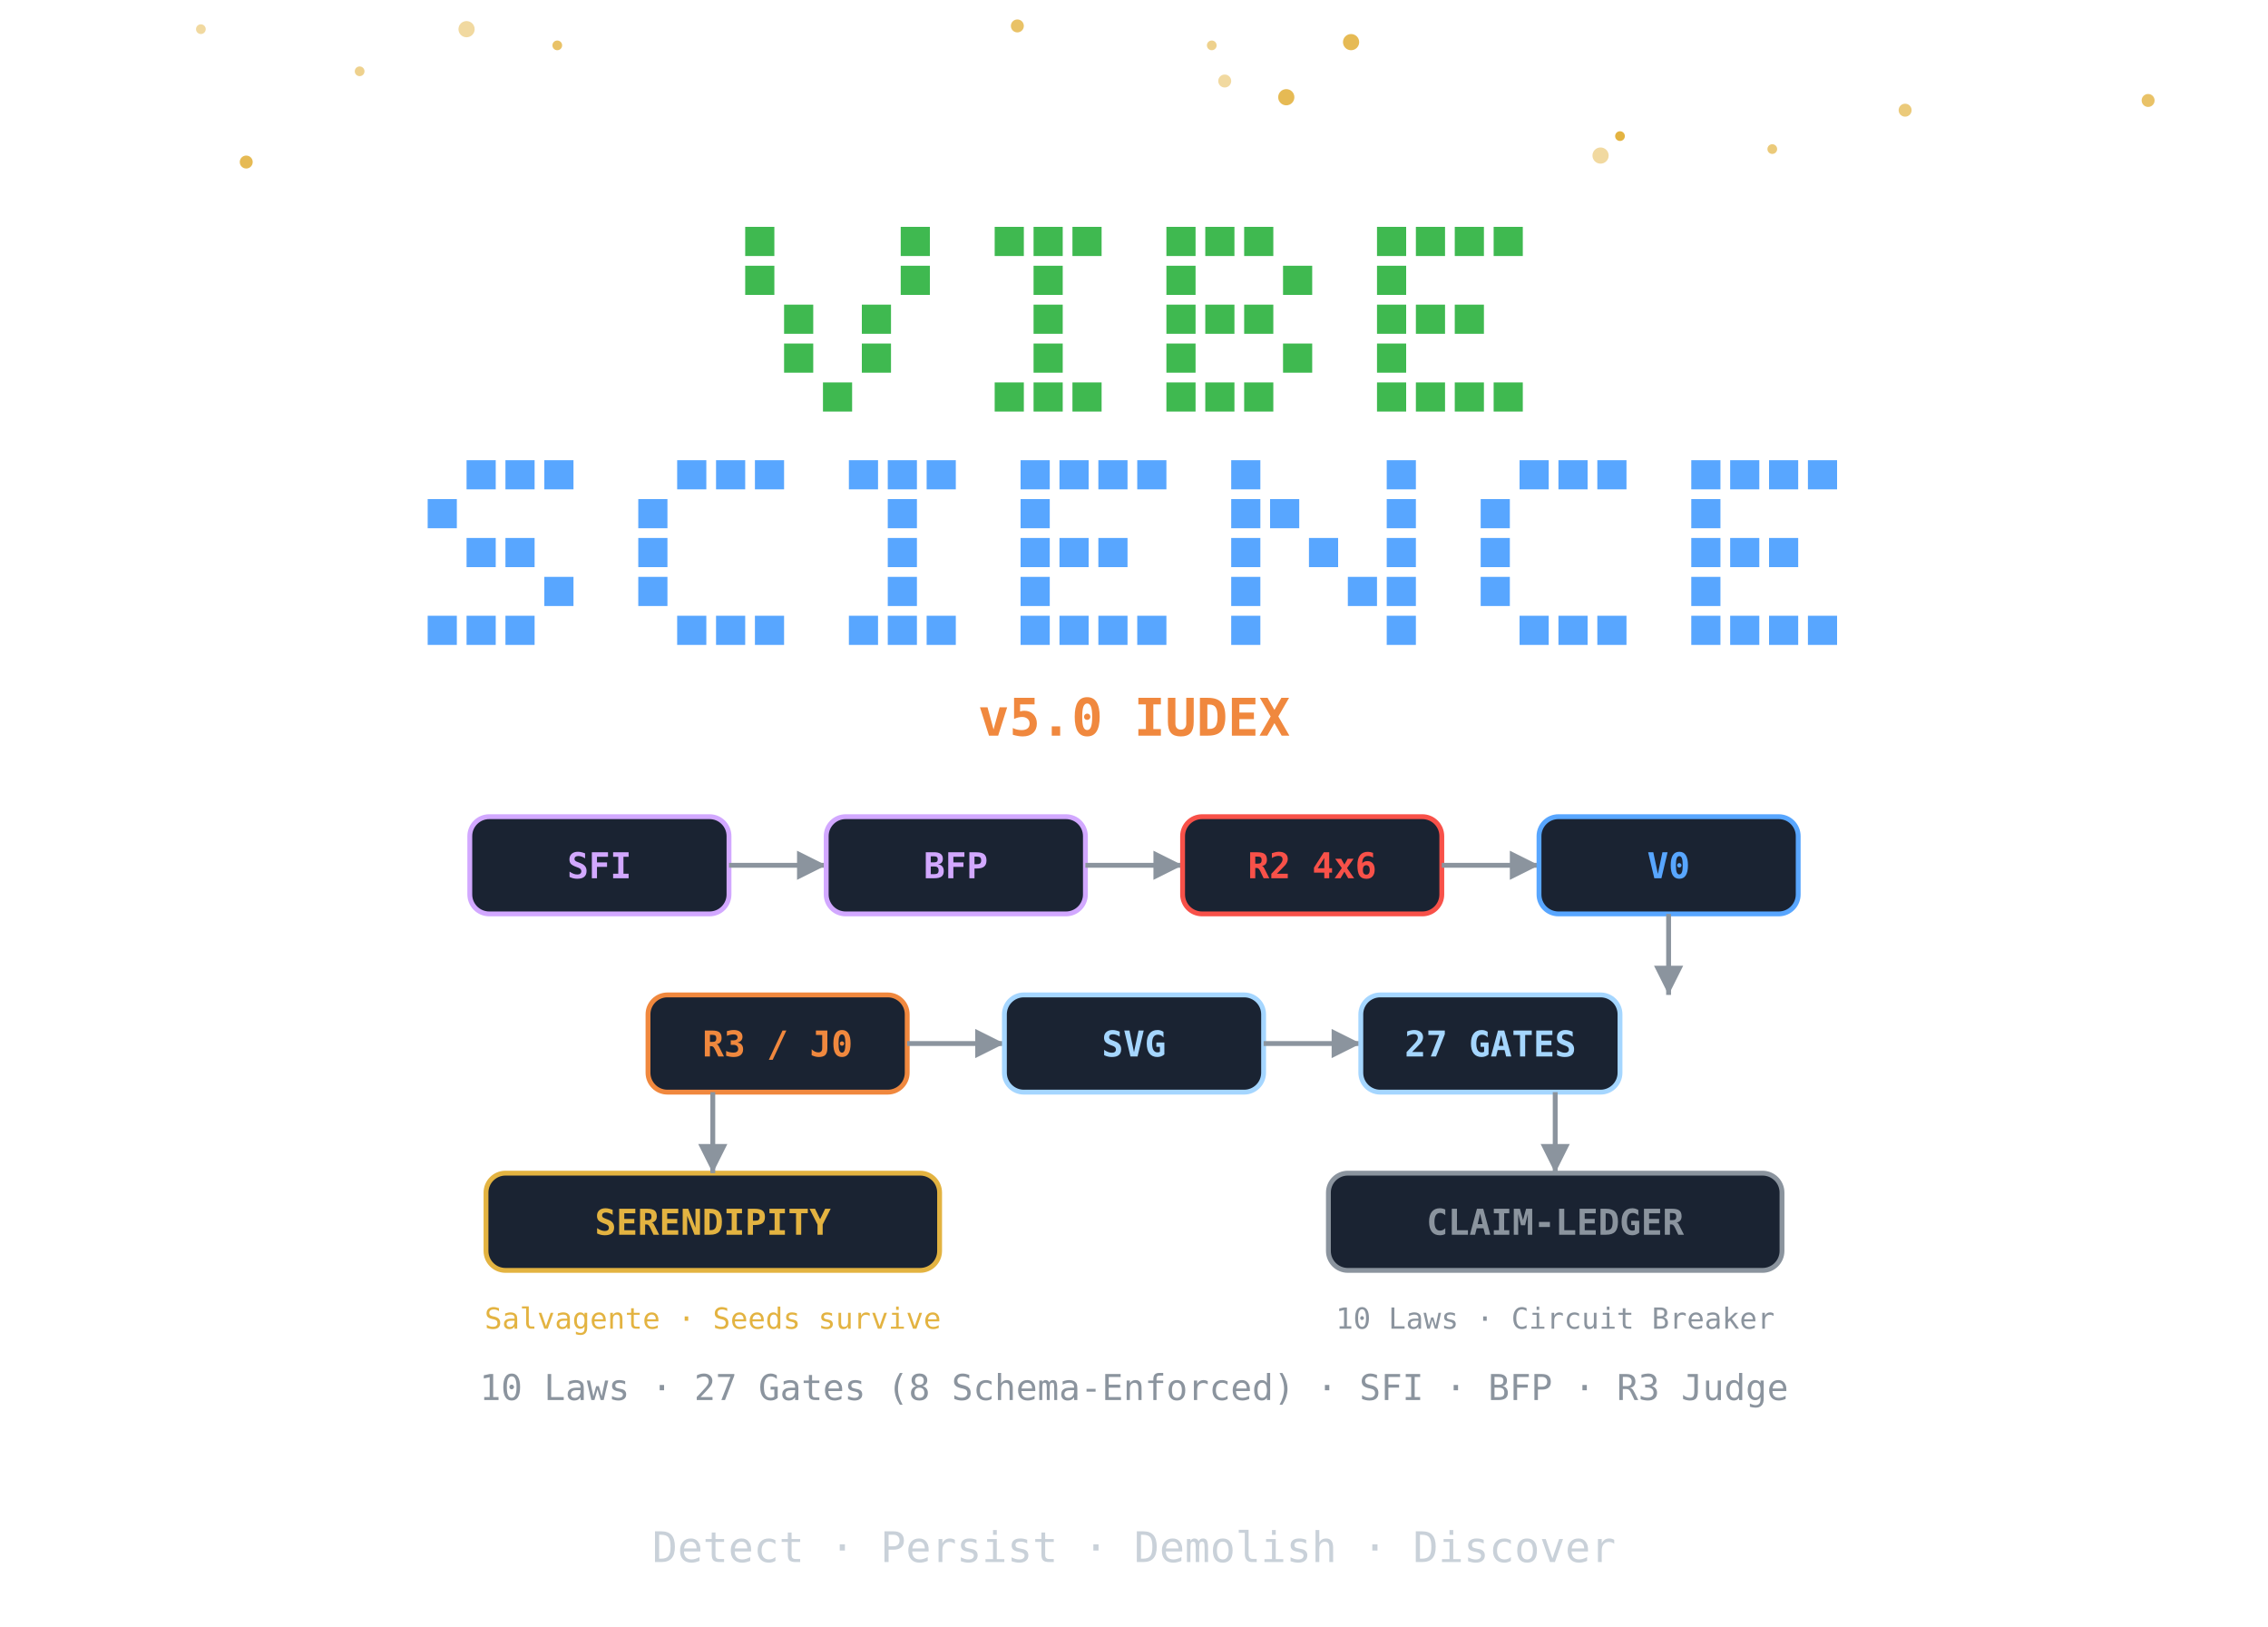
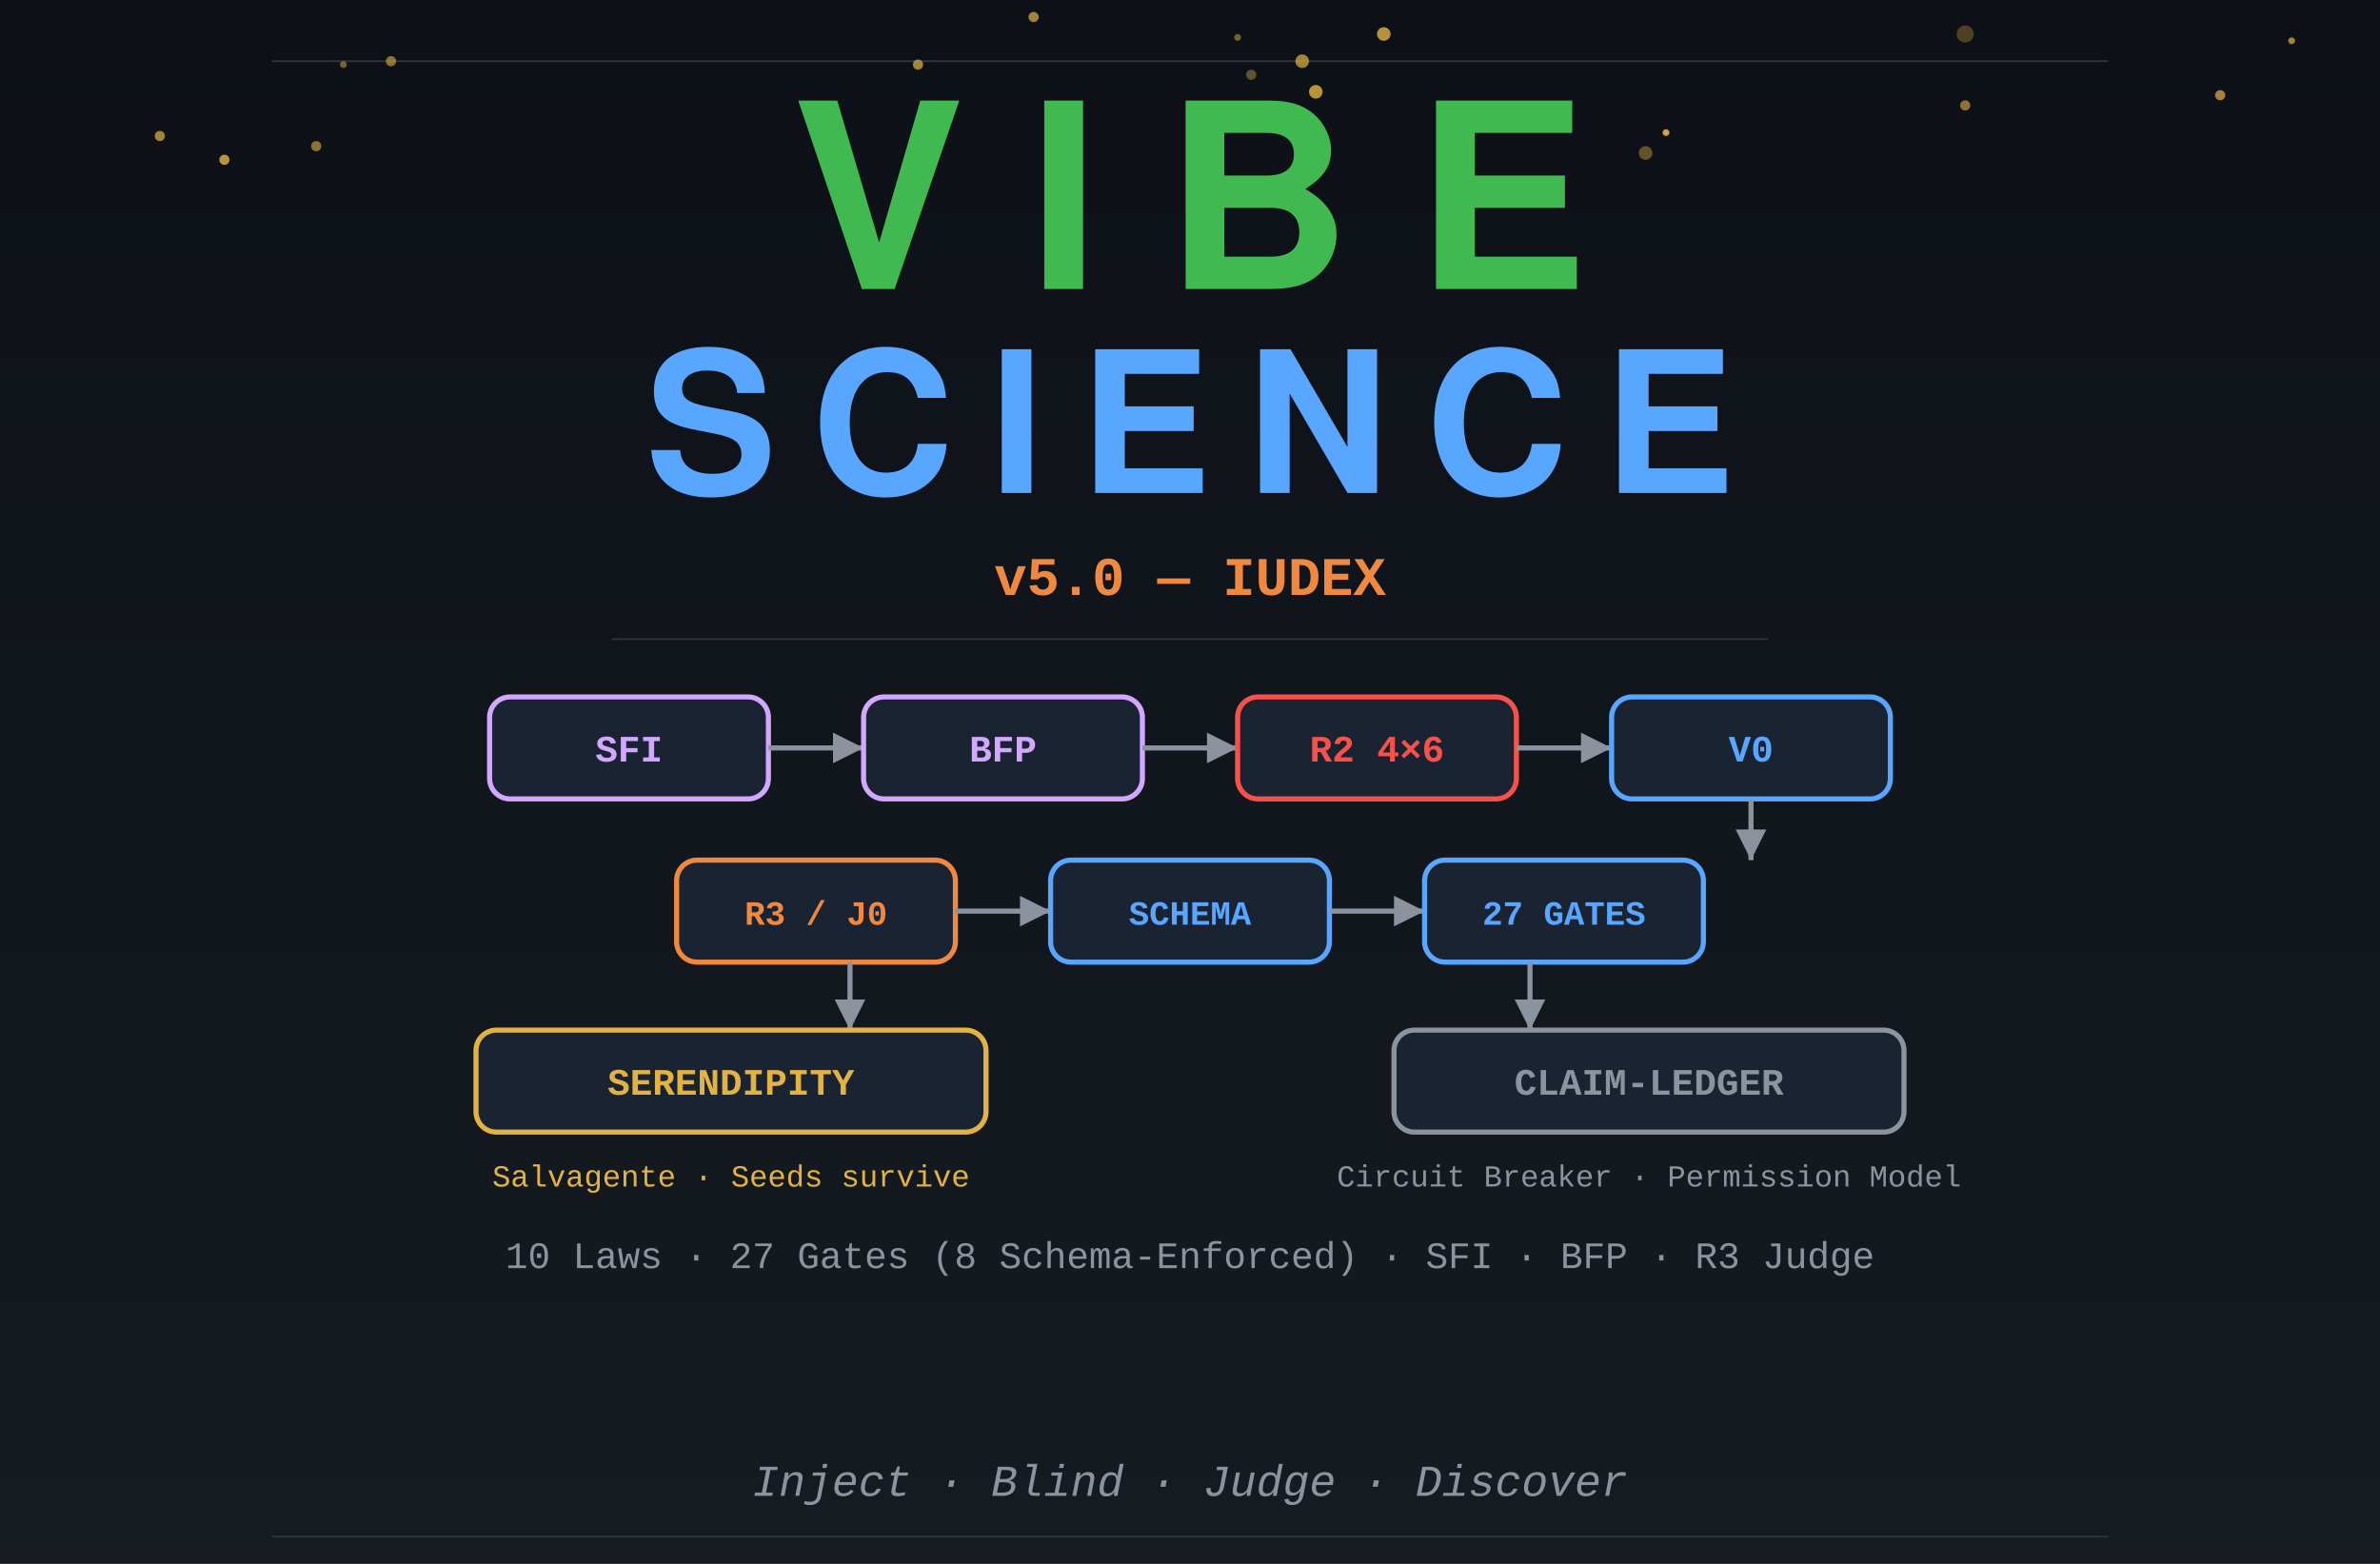
- <svg xmlns="http://www.w3.org/2000/svg" viewBox="0 0 700 502" style="background:#0d1117">
+ <svg xmlns="http://www.w3.org/2000/svg" viewBox="0 0 700 460">
  <defs>
-     <path id="LV" d="M0,0h9v9h-9z M48,0h9v9h-9z M0,12h9v9h-9z M48,12h9v9h-9z M12,24h9v9h-9z M36,24h9v9h-9z M12,36h9v9h-9z M36,36h9v9h-9z M24,48h9v9h-9z" />
-     <path id="LI" d="M0,0h9v9h-9z M12,0h9v9h-9z M24,0h9v9h-9z M12,12h9v9h-9z M12,24h9v9h-9z M12,36h9v9h-9z M0,48h9v9h-9z M12,48h9v9h-9z M24,48h9v9h-9z" />
-     <path id="LB" d="M0,0h9v9h-9z M12,0h9v9h-9z M24,0h9v9h-9z M0,12h9v9h-9z M36,12h9v9h-9z M0,24h9v9h-9z M12,24h9v9h-9z M24,24h9v9h-9z M0,36h9v9h-9z M36,36h9v9h-9z M0,48h9v9h-9z M12,48h9v9h-9z M24,48h9v9h-9z" />
-     <path id="LE" d="M0,0h9v9h-9z M12,0h9v9h-9z M24,0h9v9h-9z M36,0h9v9h-9z M0,12h9v9h-9z M0,24h9v9h-9z M12,24h9v9h-9z M24,24h9v9h-9z M0,36h9v9h-9z M0,48h9v9h-9z M12,48h9v9h-9z M24,48h9v9h-9z M36,48h9v9h-9z" />
-     <path id="LS" d="M12,0h9v9h-9z M24,0h9v9h-9z M36,0h9v9h-9z M0,12h9v9h-9z M12,24h9v9h-9z M24,24h9v9h-9z M36,36h9v9h-9z M0,48h9v9h-9z M12,48h9v9h-9z M24,48h9v9h-9z" />
-     <path id="LC" d="M12,0h9v9h-9z M24,0h9v9h-9z M36,0h9v9h-9z M0,12h9v9h-9z M0,24h9v9h-9z M0,36h9v9h-9z M12,48h9v9h-9z M24,48h9v9h-9z M36,48h9v9h-9z" />
-     <path id="LN" d="M0,0h9v9h-9z M48,0h9v9h-9z M0,12h9v9h-9z M12,12h9v9h-9z M48,12h9v9h-9z M0,24h9v9h-9z M24,24h9v9h-9z M48,24h9v9h-9z M0,36h9v9h-9z M36,36h9v9h-9z M48,36h9v9h-9z M0,48h9v9h-9z M48,48h9v9h-9z" />
+     <linearGradient id="bg" x1="0" y1="0" x2="0" y2="1">
+       <stop offset="0%" stop-color="#0d1117" />
+       <stop offset="100%" stop-color="#161b22" />
+     </linearGradient>
    <marker id="arrow" viewBox="0 0 10 10" refX="10" refY="5" markerWidth="6" markerHeight="6" orient="auto-start-reverse">
      <path d="M0,0 L10,5 L0,10 z" fill="#8b949e" />
    </marker>
  </defs>
-   <circle cx="144" cy="9" r="2.5" fill="#e3b341" opacity="0.5" />
-   <circle cx="172" cy="14" r="1.5" fill="#e3b341" opacity="0.8" />
-   <circle cx="62" cy="9" r="1.5" fill="#e3b341" opacity="0.5" />
-   <circle cx="547" cy="46" r="1.5" fill="#e3b341" opacity="0.7" />
-   <circle cx="588" cy="34" r="2" fill="#e3b341" opacity="0.7" />
-   <circle cx="314" cy="8" r="2" fill="#e3b341" opacity="0.8" />
-   <circle cx="378" cy="25" r="2" fill="#e3b341" opacity="0.5" />
-   <circle cx="374" cy="14" r="1.5" fill="#e3b341" opacity="0.6" />
-   <circle cx="397" cy="30" r="2.5" fill="#e3b341" opacity="0.9" />
-   <circle cx="500" cy="42" r="1.5" fill="#e3b341" opacity="1.0" />
-   <circle cx="417" cy="13" r="2.5" fill="#e3b341" opacity="0.9" />
-   <circle cx="663" cy="31" r="2" fill="#e3b341" opacity="0.8" />
-   <circle cx="76" cy="50" r="2" fill="#e3b341" opacity="0.9" />
-   <circle cx="111" cy="22" r="1.5" fill="#e3b341" opacity="0.6" />
-   <circle cx="494" cy="48" r="2.5" fill="#e3b341" opacity="0.5" />
-   <use href="#LV" x="230" y="70" fill="#3fb950" />
-   <use href="#LI" x="307" y="70" fill="#3fb950" />
-   <use href="#LB" x="360" y="70" fill="#3fb950" />
-   <use href="#LE" x="425" y="70" fill="#3fb950" />
-   <use href="#LS" x="132" y="142" fill="#58a6ff" />
-   <use href="#LC" x="197" y="142" fill="#58a6ff" />
-   <use href="#LI" x="262" y="142" fill="#58a6ff" />
-   <use href="#LE" x="315" y="142" fill="#58a6ff" />
-   <use href="#LN" x="380" y="142" fill="#58a6ff" />
-   <use href="#LC" x="457" y="142" fill="#58a6ff" />
-   <use href="#LE" x="522" y="142" fill="#58a6ff" />
-   <text x="350" y="227" text-anchor="middle" font-family="Consolas,Monaco,monospace" font-size="16" fill="#f0883e" font-weight="bold">v5.0 IUDEX</text>
-   <g transform="translate(0,252)">
-     <rect x="145" y="0" width="80" height="30" rx="6" fill="#1a2332" stroke="#d2a8ff" stroke-width="1.5" />
-     <text x="185" y="19" text-anchor="middle" font-family="Consolas,Monaco,monospace" font-size="11" fill="#d2a8ff" font-weight="bold">SFI</text>
-     <line x1="225" y1="15" x2="255" y2="15" stroke="#8b949e" stroke-width="1.5" marker-end="url(#arrow)" />
-     <rect x="255" y="0" width="80" height="30" rx="6" fill="#1a2332" stroke="#d2a8ff" stroke-width="1.5" />
-     <text x="295" y="19" text-anchor="middle" font-family="Consolas,Monaco,monospace" font-size="11" fill="#d2a8ff" font-weight="bold">BFP</text>
-     <line x1="335" y1="15" x2="365" y2="15" stroke="#8b949e" stroke-width="1.5" marker-end="url(#arrow)" />
-     <rect x="365" y="0" width="80" height="30" rx="6" fill="#1a2332" stroke="#f85149" stroke-width="1.5" />
-     <text x="405" y="19" text-anchor="middle" font-family="Consolas,Monaco,monospace" font-size="11" fill="#f85149" font-weight="bold">R2 4x6</text>
-     <line x1="445" y1="15" x2="475" y2="15" stroke="#8b949e" stroke-width="1.5" marker-end="url(#arrow)" />
-     <rect x="475" y="0" width="80" height="30" rx="6" fill="#1a2332" stroke="#58a6ff" stroke-width="1.5" />
-     <text x="515" y="19" text-anchor="middle" font-family="Consolas,Monaco,monospace" font-size="11" fill="#58a6ff" font-weight="bold">V0</text>
-     <line x1="515" y1="30" x2="515" y2="55" stroke="#8b949e" stroke-width="1.5" marker-end="url(#arrow)" />
-     <rect x="200" y="55" width="80" height="30" rx="6" fill="#1a2332" stroke="#f0883e" stroke-width="1.5" />
-     <text x="240" y="74" text-anchor="middle" font-family="Consolas,Monaco,monospace" font-size="11" fill="#f0883e" font-weight="bold">R3 / J0</text>
-     <line x1="280" y1="70" x2="310" y2="70" stroke="#8b949e" stroke-width="1.5" marker-end="url(#arrow)" />
-     <rect x="310" y="55" width="80" height="30" rx="6" fill="#1a2332" stroke="#a5d6ff" stroke-width="1.5" />
-     <text x="350" y="74" text-anchor="middle" font-family="Consolas,Monaco,monospace" font-size="11" fill="#a5d6ff" font-weight="bold">SVG</text>
-     <line x1="390" y1="70" x2="420" y2="70" stroke="#8b949e" stroke-width="1.5" marker-end="url(#arrow)" />
-     <rect x="420" y="55" width="80" height="30" rx="6" fill="#1a2332" stroke="#a5d6ff" stroke-width="1.5" />
-     <text x="460" y="74" text-anchor="middle" font-family="Consolas,Monaco,monospace" font-size="11" fill="#a5d6ff" font-weight="bold">27 GATES</text>
-     <rect x="150" y="110" width="140" height="30" rx="6" fill="#1a2332" stroke="#e3b341" stroke-width="1.5" />
-     <text x="220" y="129" text-anchor="middle" font-family="Consolas,Monaco,monospace" font-size="11" fill="#e3b341" font-weight="bold">SERENDIPITY</text>
-     <text x="220" y="158" text-anchor="middle" font-family="Consolas,Monaco,monospace" font-size="9" fill="#e3b341">Salvagente · Seeds survive</text>
-     <rect x="410" y="110" width="140" height="30" rx="6" fill="#1a2332" stroke="#8b949e" stroke-width="1.5" />
-     <text x="480" y="129" text-anchor="middle" font-family="Consolas,Monaco,monospace" font-size="11" fill="#8b949e" font-weight="bold">CLAIM-LEDGER</text>
-     <text x="480" y="158" text-anchor="middle" font-family="Consolas,Monaco,monospace" font-size="9" fill="#8b949e">10 Laws · Circuit Breaker</text>
-     <line x1="220" y1="85" x2="220" y2="110" stroke="#8b949e" stroke-width="1.5" marker-end="url(#arrow)" />
-     <line x1="480" y1="85" x2="480" y2="110" stroke="#8b949e" stroke-width="1.5" marker-end="url(#arrow)" />
-     <text x="350" y="180" text-anchor="middle" font-family="Consolas,Monaco,monospace" font-size="11" fill="#8b949e">10 Laws · 27 Gates (8 Schema-Enforced) · SFI · BFP · R3 Judge</text>
+   <rect width="700" height="460" fill="url(#bg)" />
+   <line x1="80" y1="18" x2="620" y2="18" stroke="#30363d" stroke-width="0.5" />
+   <circle cx="674" cy="12" r="1" fill="#e3b341" opacity="0.7" />
+   <circle cx="270" cy="19" r="1.5" fill="#e3b341" opacity="0.7" />
+   <circle cx="578" cy="10" r="2.5" fill="#e3b341" opacity="0.3" />
+   <circle cx="115" cy="18" r="1.5" fill="#e3b341" opacity="0.6" />
+   <circle cx="47" cy="40" r="1.5" fill="#e3b341" opacity="0.7" />
+   <circle cx="578" cy="31" r="1.5" fill="#e3b341" opacity="0.6" />
+   <circle cx="304" cy="5" r="1.5" fill="#e3b341" opacity="0.7" />
+   <circle cx="368" cy="22" r="1.5" fill="#e3b341" opacity="0.4" />
+   <circle cx="364" cy="11" r="1" fill="#e3b341" opacity="0.5" />
+   <circle cx="387" cy="27" r="2" fill="#e3b341" opacity="0.8" />
+   <circle cx="490" cy="39" r="1" fill="#e3b341" opacity="0.9" />
+   <circle cx="407" cy="10" r="2" fill="#e3b341" opacity="0.8" />
+   <circle cx="653" cy="28" r="1.5" fill="#e3b341" opacity="0.7" />
+   <circle cx="66" cy="47" r="1.5" fill="#e3b341" opacity="0.8" />
+   <circle cx="101" cy="19" r="1" fill="#e3b341" opacity="0.5" />
+   <circle cx="484" cy="45" r="2" fill="#e3b341" opacity="0.4" />
+   <circle cx="383" cy="18" r="2" fill="#e3b341" opacity="0.7" />
+   <circle cx="93" cy="43" r="1.5" fill="#e3b341" opacity="0.6" />
+   <text x="350" y="85" text-anchor="middle" font-family="'Segoe UI', 'Helvetica Neue', Helvetica, Arial, sans-serif" font-size="76" font-weight="900" fill="#3fb950" letter-spacing="0.25em">VIBE</text>
+   <text x="350" y="145" text-anchor="middle" font-family="'Segoe UI', 'Helvetica Neue', Helvetica, Arial, sans-serif" font-size="58" font-weight="900" fill="#58a6ff" letter-spacing="0.18em">SCIENCE</text>
+   <text x="350" y="175" text-anchor="middle" font-family="Consolas, Monaco, 'Courier New', monospace" font-size="16" fill="#f0883e" font-weight="bold">v5.0 — IUDEX</text>
+   <line x1="180" y1="188" x2="520" y2="188" stroke="#30363d" stroke-width="0.5" />
+   <g transform="translate(0,205)">
+     <rect x="144" y="0" width="82" height="30" rx="6" fill="#1a2332" stroke="#d2a8ff" stroke-width="1.5" />
+     <text x="185" y="19" text-anchor="middle" font-family="Consolas, Monaco, 'Courier New', monospace" font-size="11" fill="#d2a8ff" font-weight="bold">SFI</text>
+     <line x1="226" y1="15" x2="254" y2="15" stroke="#8b949e" stroke-width="1.5" marker-end="url(#arrow)" />
+     <rect x="254" y="0" width="82" height="30" rx="6" fill="#1a2332" stroke="#d2a8ff" stroke-width="1.5" />
+     <text x="295" y="19" text-anchor="middle" font-family="Consolas, Monaco, 'Courier New', monospace" font-size="11" fill="#d2a8ff" font-weight="bold">BFP</text>
+     <line x1="336" y1="15" x2="364" y2="15" stroke="#8b949e" stroke-width="1.5" marker-end="url(#arrow)" />
+     <rect x="364" y="0" width="82" height="30" rx="6" fill="#1a2332" stroke="#f85149" stroke-width="1.5" />
+     <text x="405" y="19" text-anchor="middle" font-family="Consolas, Monaco, 'Courier New', monospace" font-size="11" fill="#f85149" font-weight="bold">R2 4×6</text>
+     <line x1="446" y1="15" x2="474" y2="15" stroke="#8b949e" stroke-width="1.5" marker-end="url(#arrow)" />
+     <rect x="474" y="0" width="82" height="30" rx="6" fill="#1a2332" stroke="#58a6ff" stroke-width="1.5" />
+     <text x="515" y="19" text-anchor="middle" font-family="Consolas, Monaco, 'Courier New', monospace" font-size="11" fill="#58a6ff" font-weight="bold">V0</text>
+     <line x1="515" y1="30" x2="515" y2="48" stroke="#8b949e" stroke-width="1.5" marker-end="url(#arrow)" />
+     <rect x="199" y="48" width="82" height="30" rx="6" fill="#1a2332" stroke="#f0883e" stroke-width="1.5" />
+     <text x="240" y="67" text-anchor="middle" font-family="Consolas, Monaco, 'Courier New', monospace" font-size="10" fill="#f0883e" font-weight="bold">R3 / J0</text>
+     <line x1="281" y1="63" x2="309" y2="63" stroke="#8b949e" stroke-width="1.5" marker-end="url(#arrow)" />
+     <rect x="309" y="48" width="82" height="30" rx="6" fill="#1a2332" stroke="#58a6ff" stroke-width="1.5" />
+     <text x="350" y="67" text-anchor="middle" font-family="Consolas, Monaco, 'Courier New', monospace" font-size="10" fill="#58a6ff" font-weight="bold">SCHEMA</text>
+     <line x1="391" y1="63" x2="419" y2="63" stroke="#8b949e" stroke-width="1.5" marker-end="url(#arrow)" />
+     <rect x="419" y="48" width="82" height="30" rx="6" fill="#1a2332" stroke="#58a6ff" stroke-width="1.5" />
+     <text x="460" y="67" text-anchor="middle" font-family="Consolas, Monaco, 'Courier New', monospace" font-size="10" fill="#58a6ff" font-weight="bold">27 GATES</text>
+     <line x1="250" y1="78" x2="250" y2="98" stroke="#8b949e" stroke-width="1.5" marker-end="url(#arrow)" />
+     <rect x="140" y="98" width="150" height="30" rx="6" fill="#1a2332" stroke="#e3b341" stroke-width="1.5" />
+     <text x="215" y="117" text-anchor="middle" font-family="Consolas, Monaco, 'Courier New', monospace" font-size="11" fill="#e3b341" font-weight="bold">SERENDIPITY</text>
+     <text x="215" y="144" text-anchor="middle" font-family="Consolas, Monaco, 'Courier New', monospace" font-size="9" fill="#e3b341">Salvagente · Seeds survive</text>
+     <line x1="450" y1="78" x2="450" y2="98" stroke="#8b949e" stroke-width="1.5" marker-end="url(#arrow)" />
+     <rect x="410" y="98" width="150" height="30" rx="6" fill="#1a2332" stroke="#8b949e" stroke-width="1.5" />
+     <text x="485" y="117" text-anchor="middle" font-family="Consolas, Monaco, 'Courier New', monospace" font-size="11" fill="#8b949e" font-weight="bold">CLAIM-LEDGER</text>
+     <text x="485" y="144" text-anchor="middle" font-family="Consolas, Monaco, 'Courier New', monospace" font-size="9" fill="#8b949e">Circuit Breaker · Permission Model</text>
+     <text x="350" y="168" text-anchor="middle" font-family="Consolas, Monaco, 'Courier New', monospace" font-size="11" fill="#8b949e">10 Laws  ·  27 Gates (8 Schema-Enforced)  ·  SFI  ·  BFP  ·  R3 Judge</text>
  </g>
-   <text x="350" y="482" text-anchor="middle" font-family="Consolas,Monaco,monospace" font-size="13" fill="#c9d1d9">Detect · Persist · Demolish · Discover</text>
+   <text x="350" y="440" text-anchor="middle" font-family="Consolas, Monaco, 'Courier New', monospace" font-size="13" fill="#8b949e" font-style="italic">Inject  ·  Blind  ·  Judge  ·  Discover</text>
+   <line x1="80" y1="452" x2="620" y2="452" stroke="#30363d" stroke-width="0.5" />
</svg>
